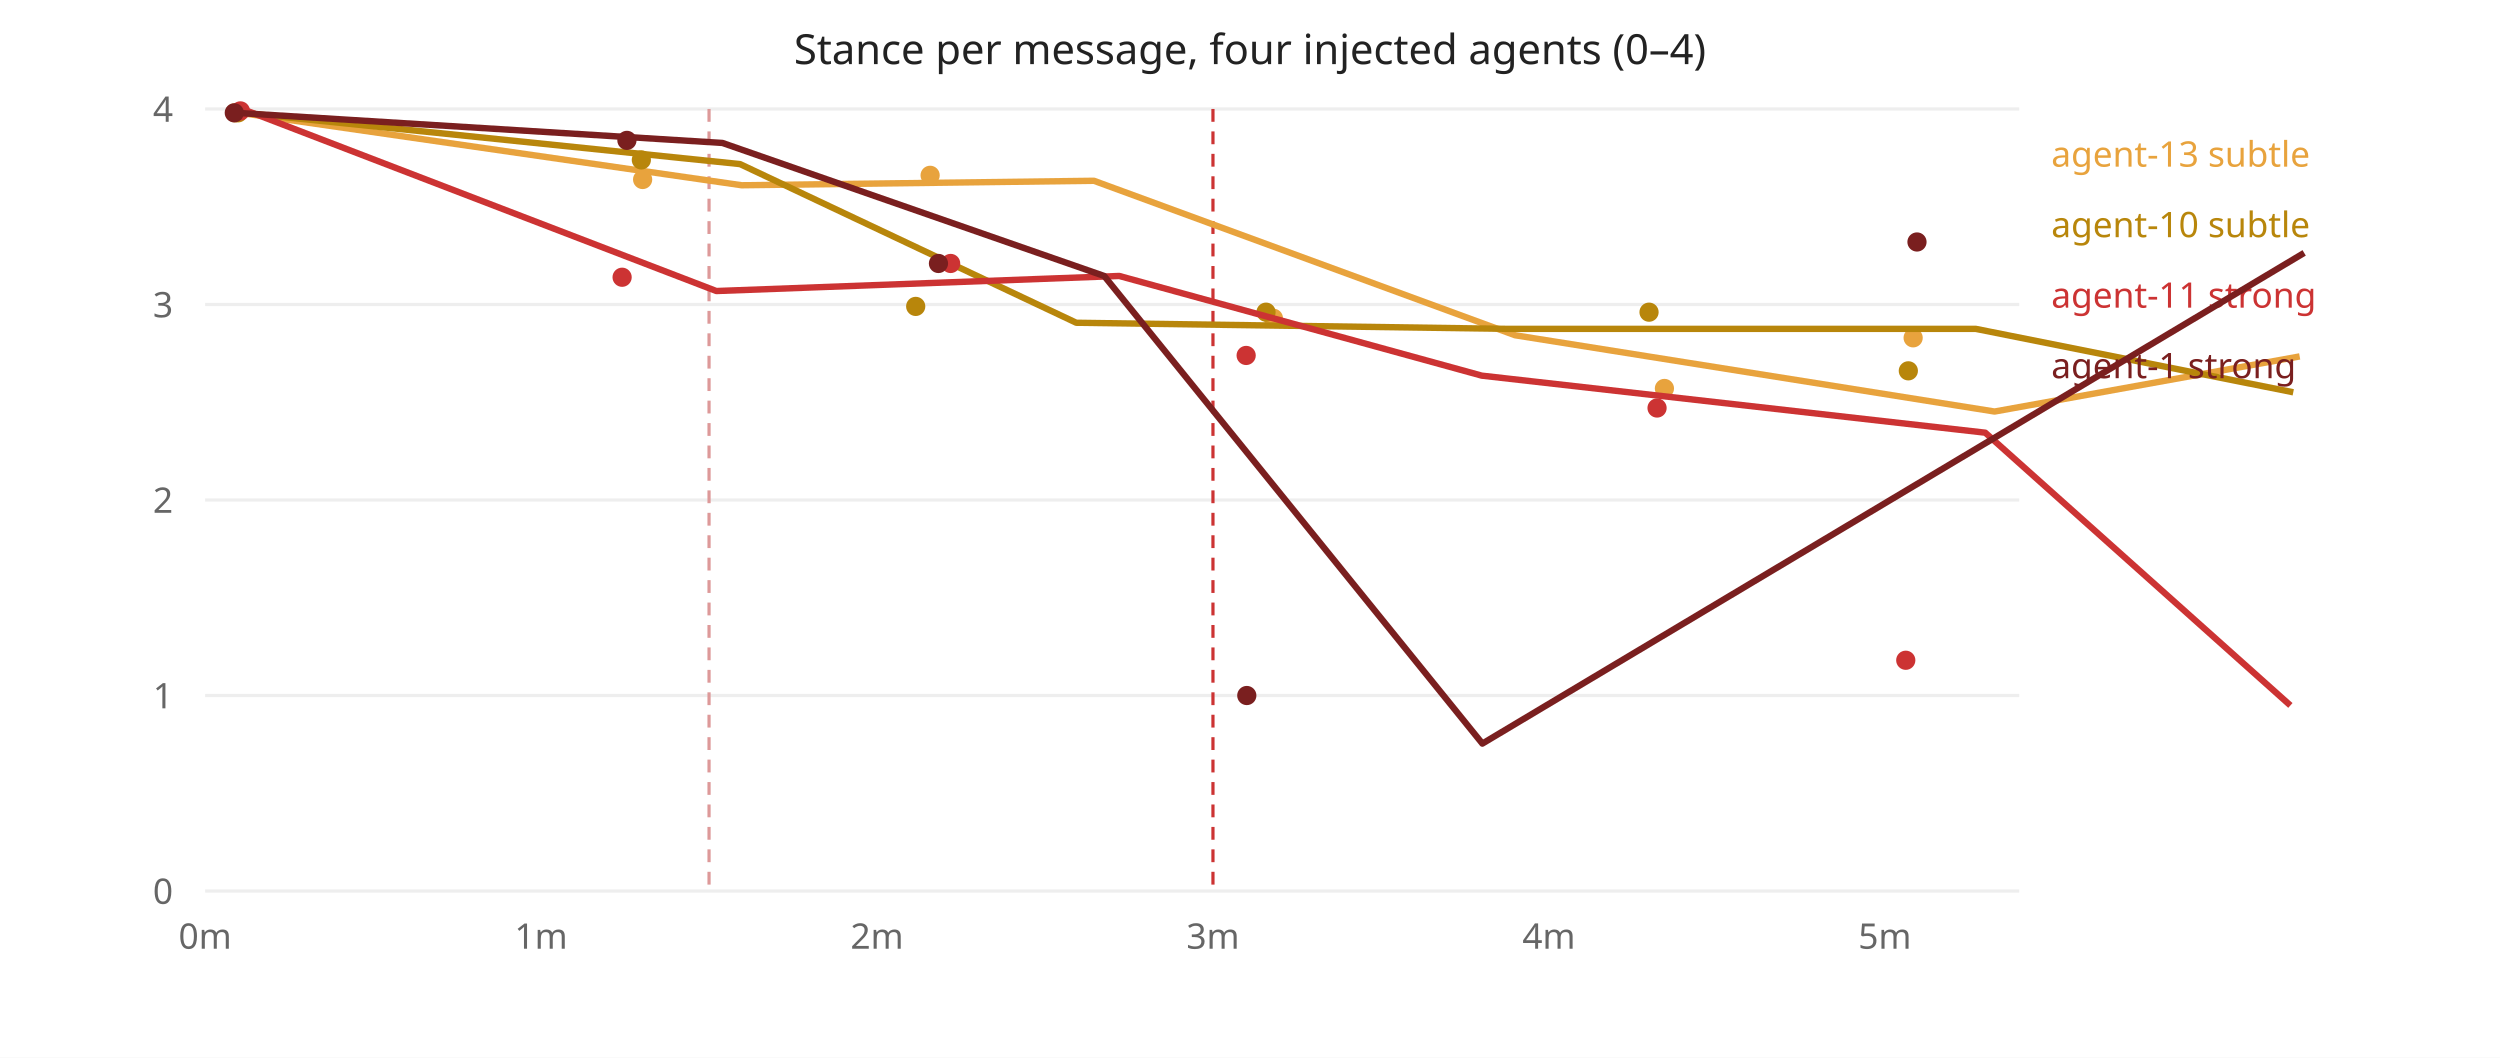
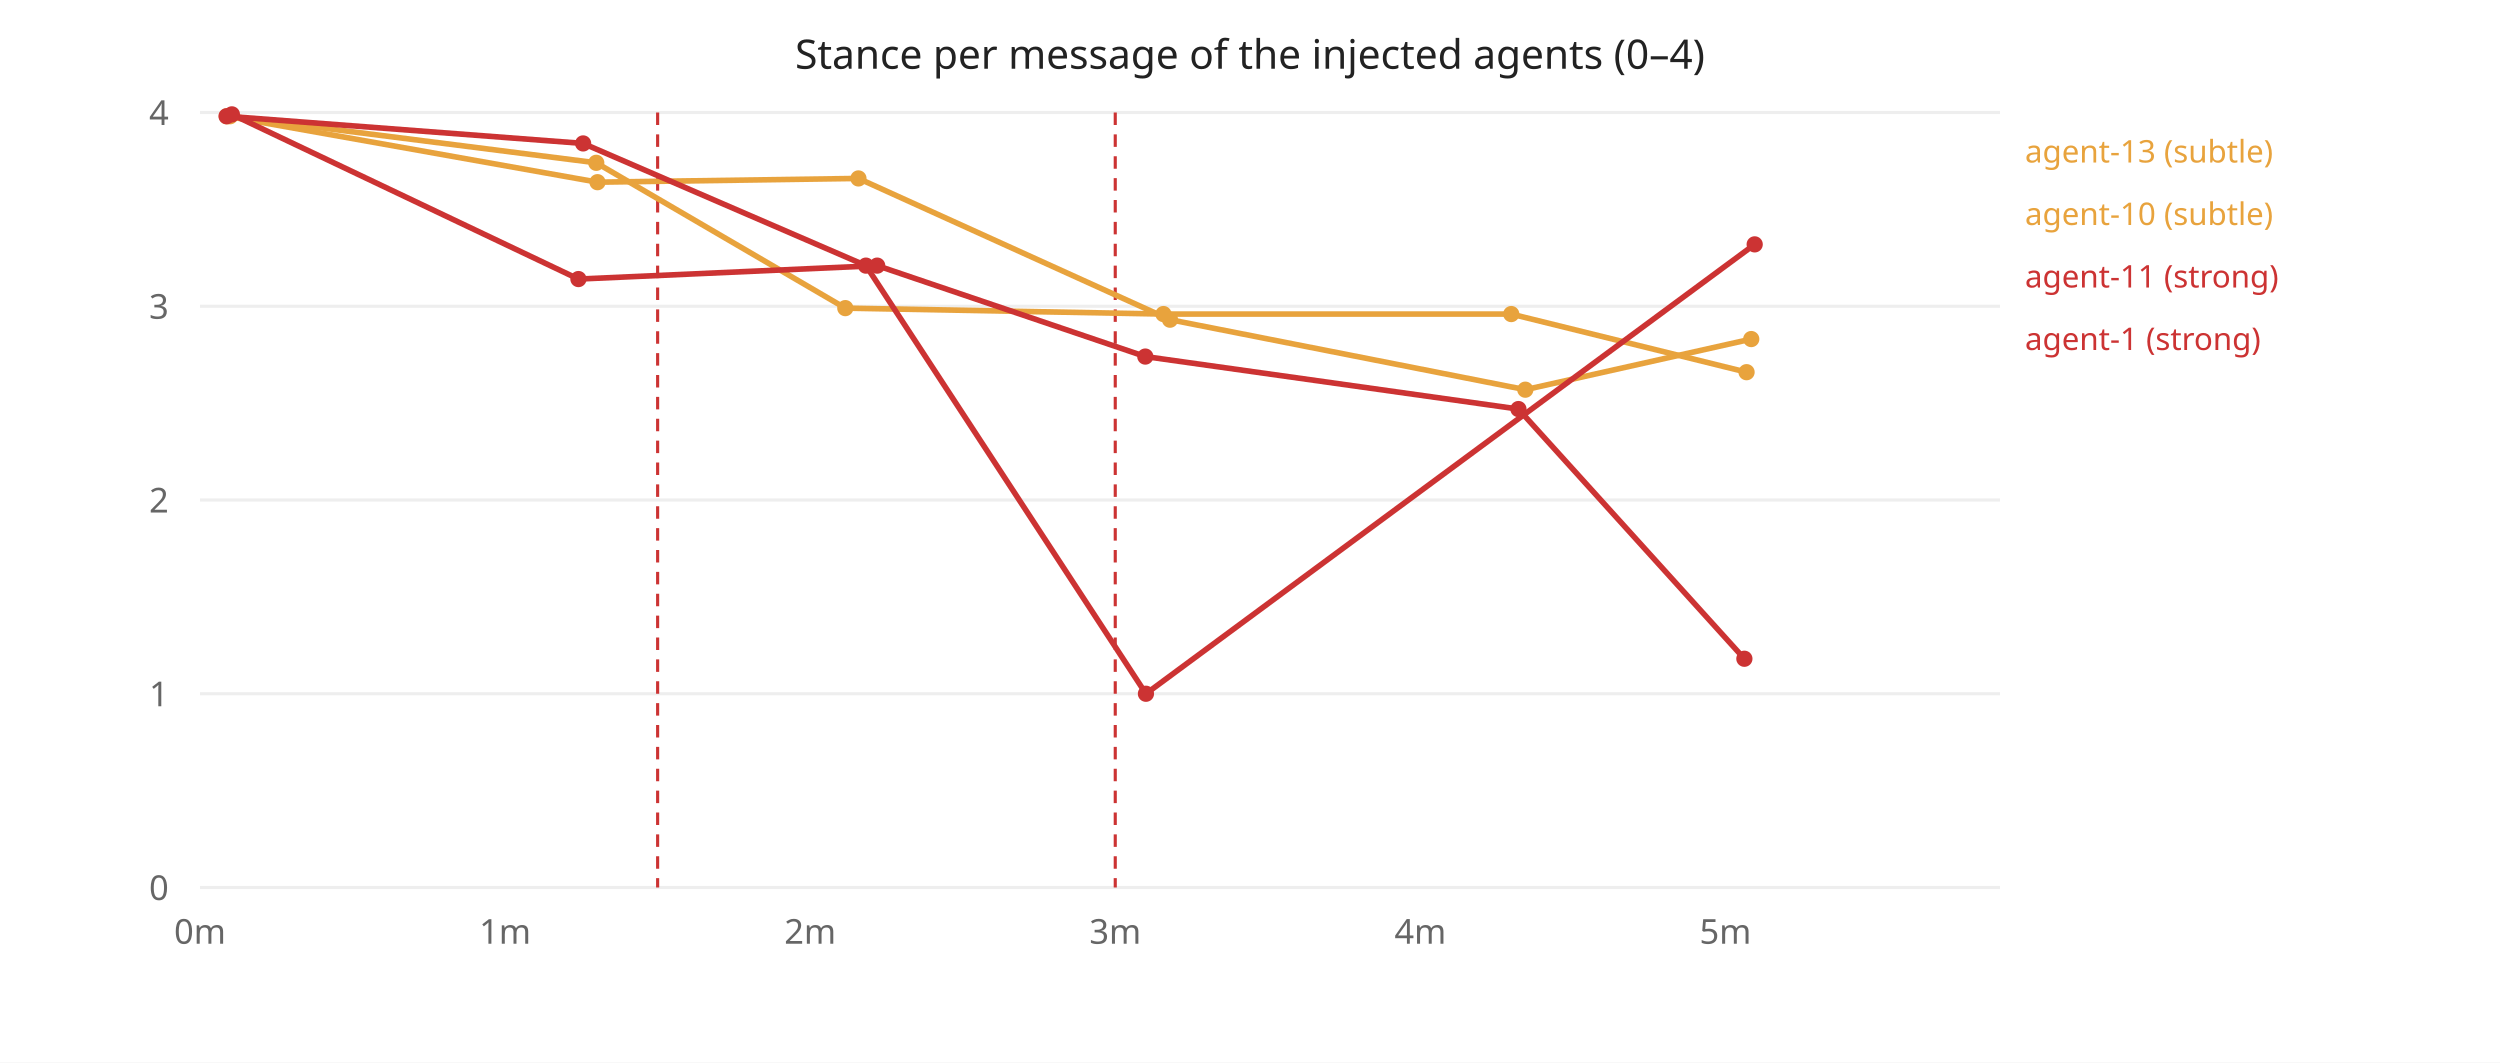
- <svg xmlns="http://www.w3.org/2000/svg" width="780" height="330" font-family="system-ui,sans-serif">
-   <rect width="780" height="330" fill="white" />
-   <text x="390" y="20" font-size="13" fill="#222" text-anchor="middle">Stance per message, four injected agents (0–4)</text>
-   <line x1="64" y1="278" x2="630" y2="278" stroke="#eee" />
-   <text x="54" y="282" font-size="11" fill="#666" text-anchor="end">0</text>
-   <line x1="64" y1="217" x2="630" y2="217" stroke="#eee" />
-   <text x="54" y="221" font-size="11" fill="#666" text-anchor="end">1</text>
-   <line x1="64" y1="156" x2="630" y2="156" stroke="#eee" />
-   <text x="54" y="160" font-size="11" fill="#666" text-anchor="end">2</text>
-   <line x1="64" y1="95" x2="630" y2="95" stroke="#eee" />
-   <text x="54" y="99" font-size="11" fill="#666" text-anchor="end">3</text>
-   <line x1="64" y1="34" x2="630" y2="34" stroke="#eee" />
-   <text x="54" y="38" font-size="11" fill="#666" text-anchor="end">4</text>
-   <text x="64" y="296" font-size="11" fill="#666" text-anchor="middle">0m</text>
-   <text x="168.815" y="296" font-size="11" fill="#666" text-anchor="middle">1m</text>
-   <text x="273.63" y="296" font-size="11" fill="#666" text-anchor="middle">2m</text>
-   <text x="378.444" y="296" font-size="11" fill="#666" text-anchor="middle">3m</text>
-   <text x="483.259" y="296" font-size="11" fill="#666" text-anchor="middle">4m</text>
-   <text x="588.074" y="296" font-size="11" fill="#666" text-anchor="middle">5m</text>
-   <line x1="221.222" y1="34" x2="221.222" y2="278" stroke="#d99" stroke-dasharray="4 3" />
-   <line x1="378.444" y1="34" x2="378.444" y2="278" stroke="#c33" stroke-dasharray="4 3" />
-   <path d="M75.4 35.3 L231.4 57.8 L341.3 56.4 L472.7 104.6 L622.3 128.4 L717.5 111.2" fill="none" stroke="#e8a33d" stroke-width="2" stroke-linejoin="round" />
-   <circle cx="73.3" cy="35.2" r="3" fill="#e8a33d" />
-   <circle cx="200.5" cy="56.0" r="3" fill="#e8a33d" />
-   <circle cx="290.2" cy="54.7" r="3" fill="#e8a33d" />
-   <circle cx="397.3" cy="99.3" r="3" fill="#e8a33d" />
-   <circle cx="519.3" cy="121.2" r="3" fill="#e8a33d" />
-   <circle cx="596.9" cy="105.4" r="3" fill="#e8a33d" />
-   <text x="640" y="52" font-size="11" fill="#e8a33d">agent-13 subtle</text>
-   <path d="M76.6 35.3 L230.9 51.2 L335.8 100.7 L469.8 102.6 L616.4 102.6 L715.5 122.4" fill="none" stroke="#b8860b" stroke-width="2" stroke-linejoin="round" />
-   <circle cx="74.3" cy="35.2" r="3" fill="#b8860b" />
-   <circle cx="200.1" cy="49.9" r="3" fill="#b8860b" />
-   <circle cx="285.7" cy="95.6" r="3" fill="#b8860b" />
-   <circle cx="395.0" cy="97.4" r="3" fill="#b8860b" />
-   <circle cx="514.5" cy="97.4" r="3" fill="#b8860b" />
-   <circle cx="595.4" cy="115.7" r="3" fill="#b8860b" />
-   <text x="640" y="74" font-size="11" fill="#b8860b">agent-10 subtle</text>
-   <path d="M77.4 34.7 L223.5 90.8 L349.2 86.1 L462.3 117.2 L619.4 135.0 L714.6 220.1" fill="none" stroke="#c33" stroke-width="2" stroke-linejoin="round" />
-   <circle cx="75.0" cy="34.6" r="3" fill="#c33" />
-   <circle cx="194.1" cy="86.5" r="3" fill="#c33" />
-   <circle cx="296.6" cy="82.2" r="3" fill="#c33" />
-   <circle cx="388.8" cy="110.9" r="3" fill="#c33" />
-   <circle cx="517.0" cy="127.3" r="3" fill="#c33" />
-   <circle cx="594.6" cy="206.0" r="3" fill="#c33" />
-   <text x="640" y="96" font-size="11" fill="#c33">agent-11 strong</text>
-   <path d="M75.2 35.3 L225.4 44.6 L344.5 86.1 L462.5 232.0 L718.9 78.9" fill="none" stroke="#7a1f1f" stroke-width="2" stroke-linejoin="round" />
-   <circle cx="73.1" cy="35.2" r="3" fill="#7a1f1f" />
-   <circle cx="195.6" cy="43.8" r="3" fill="#7a1f1f" />
-   <circle cx="292.8" cy="82.2" r="3" fill="#7a1f1f" />
-   <circle cx="389.0" cy="217.0" r="3" fill="#7a1f1f" />
-   <circle cx="598.1" cy="75.5" r="3" fill="#7a1f1f" />
-   <text x="640" y="118" font-size="11" fill="#7a1f1f">agent-1 strong</text>
+ <svg xmlns="http://www.w3.org/2000/svg" width="800" height="340" font-family="system-ui,sans-serif">
+   <rect width="800" height="340" fill="white" />
+   <text x="400" y="22" font-size="13" fill="#222" text-anchor="middle">Stance per message of the injected agents (0–4)</text>
+   <line x1="64" y1="284" x2="640" y2="284" stroke="#eee" />
+   <text x="54" y="288" font-size="11" fill="#666" text-anchor="end">0</text>
+   <line x1="64" y1="222" x2="640" y2="222" stroke="#eee" />
+   <text x="54" y="226" font-size="11" fill="#666" text-anchor="end">1</text>
+   <line x1="64" y1="160" x2="640" y2="160" stroke="#eee" />
+   <text x="54" y="164" font-size="11" fill="#666" text-anchor="end">2</text>
+   <line x1="64" y1="98" x2="640" y2="98" stroke="#eee" />
+   <text x="54" y="102" font-size="11" fill="#666" text-anchor="end">3</text>
+   <line x1="64" y1="36" x2="640" y2="36" stroke="#eee" />
+   <text x="54" y="40" font-size="11" fill="#666" text-anchor="end">4</text>
+   <text x="64" y="302" font-size="11" fill="#666" text-anchor="middle">0m</text>
+   <text x="161.627" y="302" font-size="11" fill="#666" text-anchor="middle">1m</text>
+   <text x="259.254" y="302" font-size="11" fill="#666" text-anchor="middle">2m</text>
+   <text x="356.881" y="302" font-size="11" fill="#666" text-anchor="middle">3m</text>
+   <text x="454.508" y="302" font-size="11" fill="#666" text-anchor="middle">4m</text>
+   <text x="552.136" y="302" font-size="11" fill="#666" text-anchor="middle">5m</text>
+   <line x1="210.441" y1="36" x2="210.441" y2="284" stroke="#c33" stroke-dasharray="4 3" />
+   <line x1="356.881" y1="36" x2="356.881" y2="284" stroke="#c33" stroke-dasharray="4 3" />
+   <path d="M72.6 37.2 L191.2 58.3 L274.7 57.1 L374.4 102.3 L488.1 124.7 L560.4 108.5" fill="none" stroke="#e8a33d" stroke-width="1.8" stroke-linejoin="round" />
+   <circle cx="72.6" cy="37.2" r="2.6" fill="#e8a33d" />
+   <circle cx="191.2" cy="58.3" r="2.6" fill="#e8a33d" />
+   <circle cx="274.7" cy="57.1" r="2.6" fill="#e8a33d" />
+   <circle cx="374.4" cy="102.3" r="2.6" fill="#e8a33d" />
+   <circle cx="488.1" cy="124.7" r="2.6" fill="#e8a33d" />
+   <circle cx="560.4" cy="108.5" r="2.6" fill="#e8a33d" />
+   <text x="648" y="52" font-size="10" fill="#e8a33d">agent-13 (subtle)</text>
+   <path d="M73.6 37.2 L190.8 52.1 L270.5 98.6 L372.3 100.5 L483.6 100.5 L558.9 119.1" fill="none" stroke="#e8a33d" stroke-width="1.8" stroke-linejoin="round" />
+   <circle cx="73.6" cy="37.2" r="2.6" fill="#e8a33d" />
+   <circle cx="190.8" cy="52.1" r="2.6" fill="#e8a33d" />
+   <circle cx="270.5" cy="98.6" r="2.6" fill="#e8a33d" />
+   <circle cx="372.3" cy="100.5" r="2.6" fill="#e8a33d" />
+   <circle cx="483.6" cy="100.5" r="2.6" fill="#e8a33d" />
+   <circle cx="558.9" cy="119.1" r="2.6" fill="#e8a33d" />
+   <text x="648" y="72" font-size="10" fill="#e8a33d">agent-10 (subtle)</text>
+   <path d="M74.2 36.6 L185.1 89.3 L280.7 85.0 L366.5 114.1 L485.9 130.9 L558.2 210.8" fill="none" stroke="#c33" stroke-width="1.8" stroke-linejoin="round" />
+   <circle cx="74.2" cy="36.6" r="2.6" fill="#c33" />
+   <circle cx="185.1" cy="89.3" r="2.6" fill="#c33" />
+   <circle cx="280.7" cy="85.0" r="2.6" fill="#c33" />
+   <circle cx="366.5" cy="114.1" r="2.6" fill="#c33" />
+   <circle cx="485.9" cy="130.9" r="2.6" fill="#c33" />
+   <circle cx="558.2" cy="210.8" r="2.6" fill="#c33" />
+   <text x="648" y="92" font-size="10" fill="#c33">agent-11 (strong)</text>
+   <path d="M72.5 37.2 L186.6 45.9 L277.1 85.0 L366.7 222.0 L561.5 78.2" fill="none" stroke="#c33" stroke-width="1.8" stroke-linejoin="round" />
+   <circle cx="72.5" cy="37.2" r="2.6" fill="#c33" />
+   <circle cx="186.6" cy="45.9" r="2.6" fill="#c33" />
+   <circle cx="277.1" cy="85.0" r="2.6" fill="#c33" />
+   <circle cx="366.7" cy="222.0" r="2.6" fill="#c33" />
+   <circle cx="561.5" cy="78.2" r="2.6" fill="#c33" />
+   <text x="648" y="112" font-size="10" fill="#c33">agent-1 (strong)</text>
</svg>
